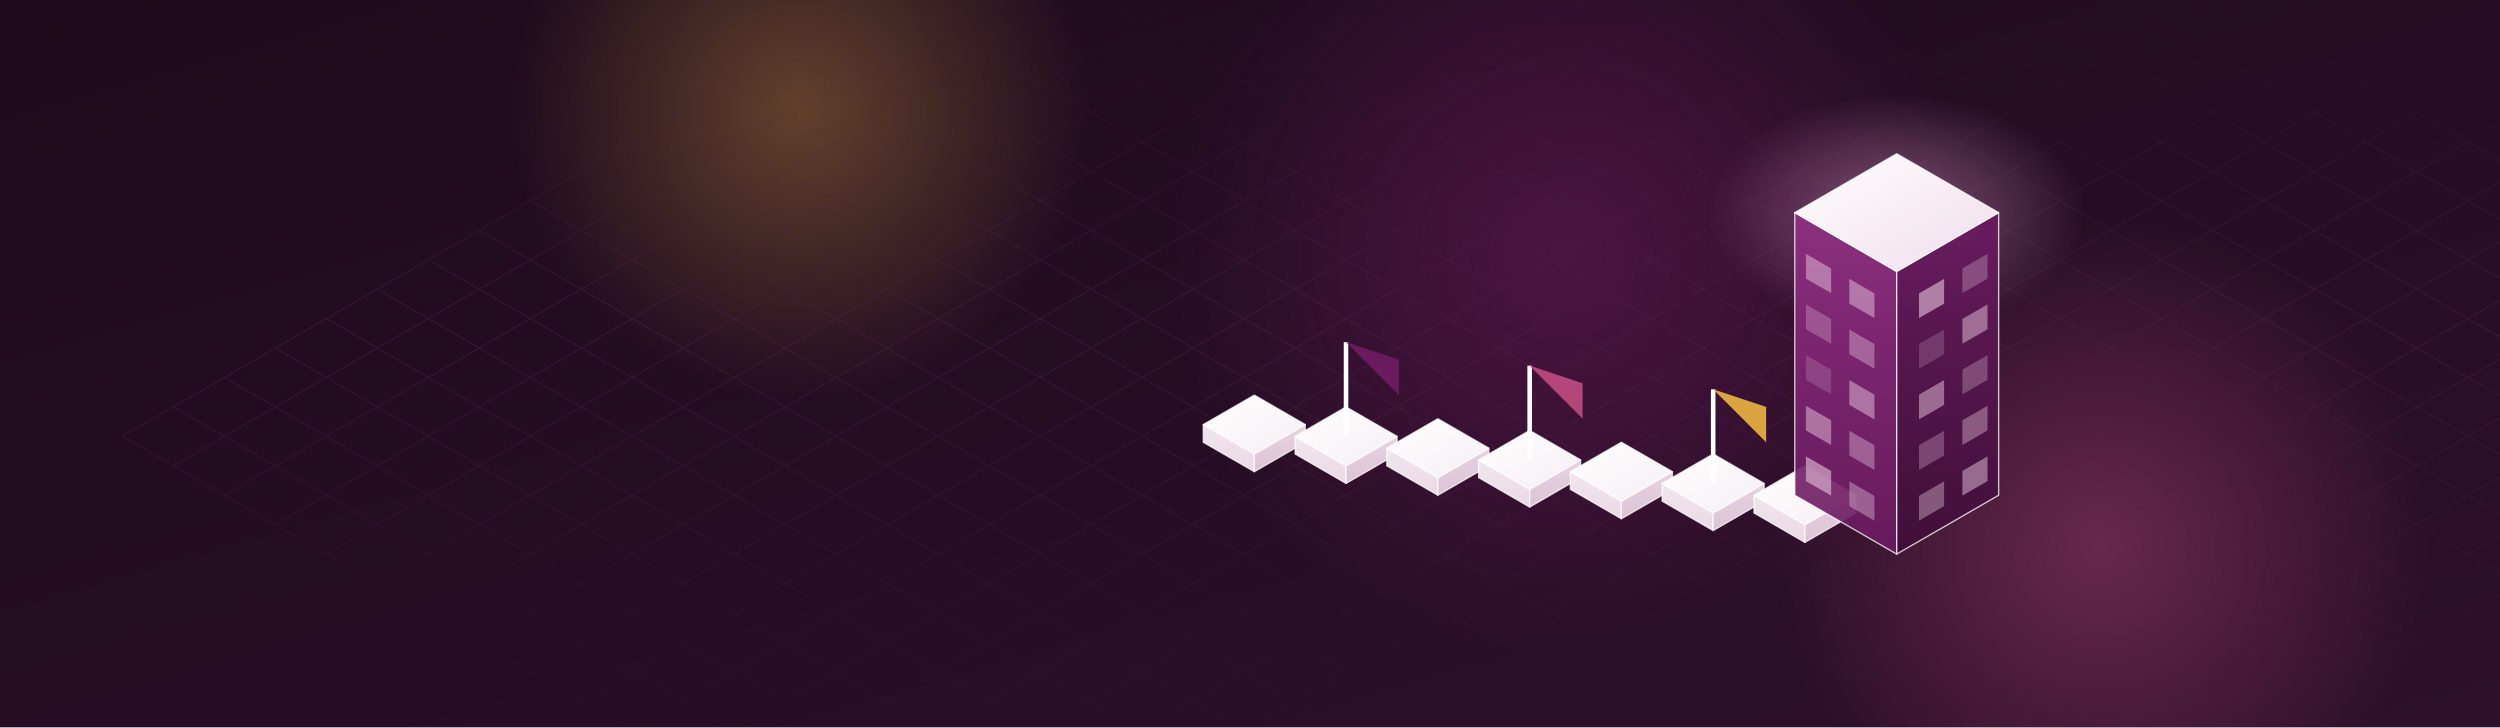
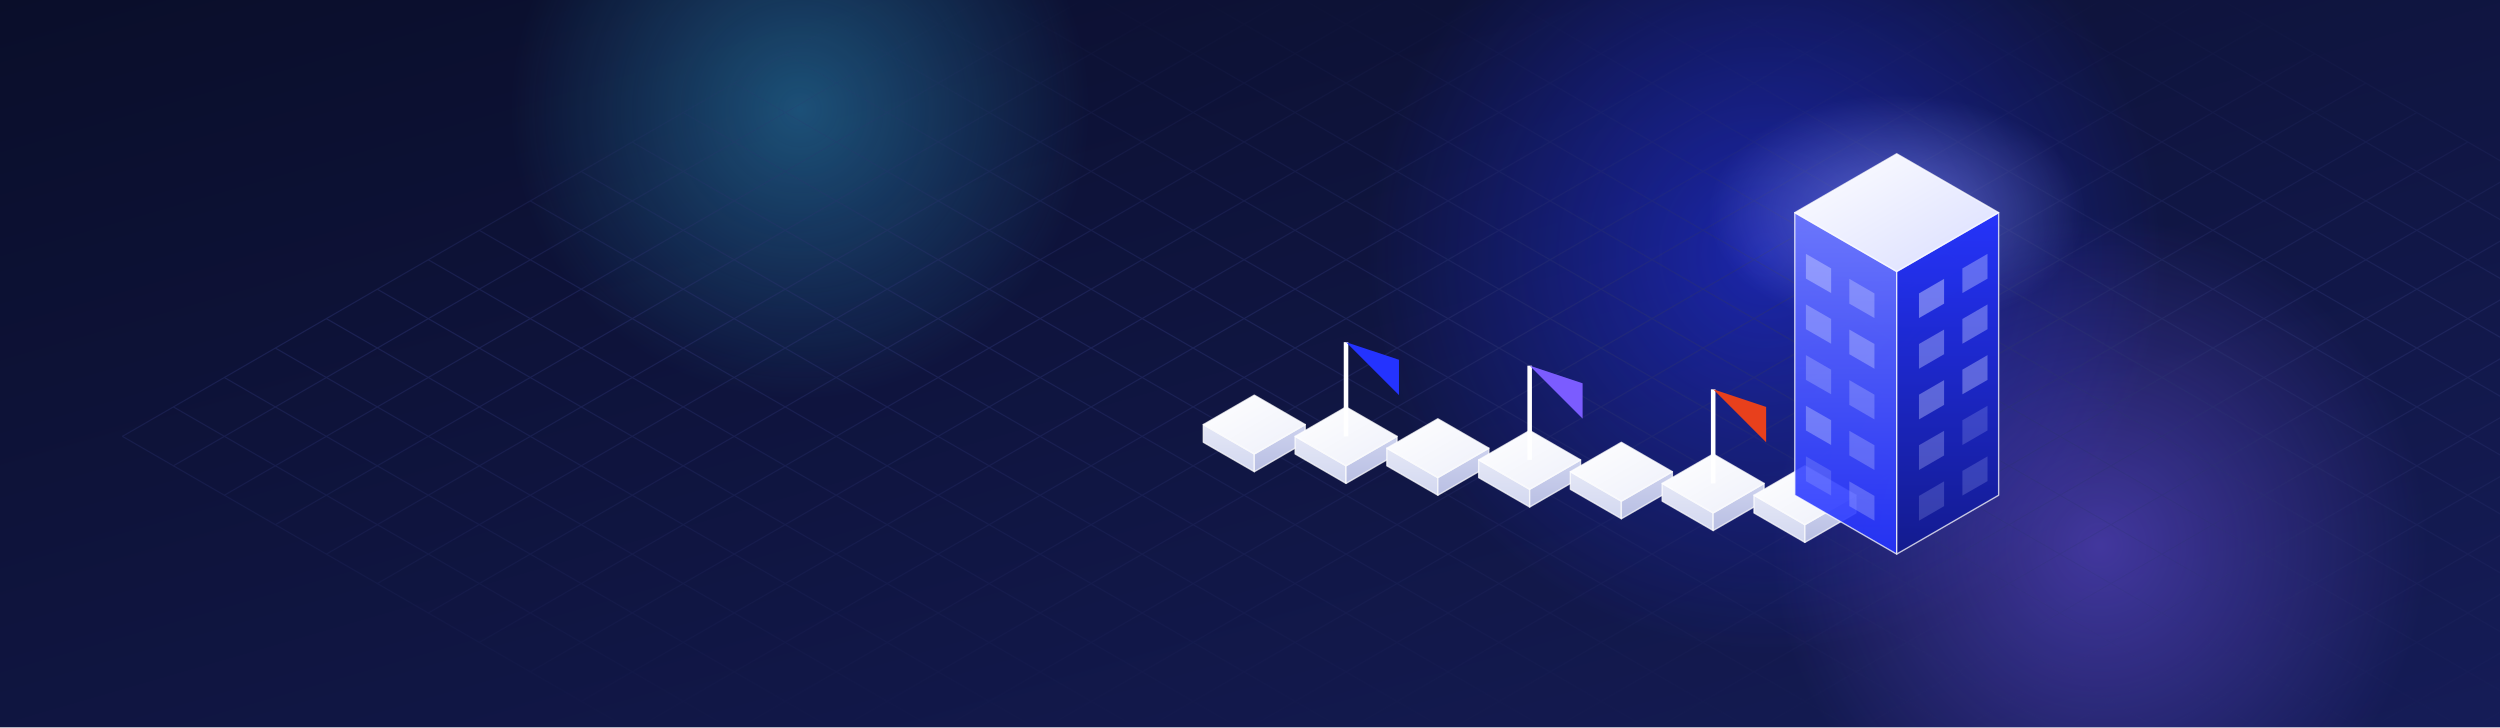
<svg xmlns="http://www.w3.org/2000/svg" viewBox="0 0 2200 640" preserveAspectRatio="xMidYMid slice">
  <defs>
    <linearGradient id="gBg" x1="0" y1="0" x2="1" y2="1">
-       <stop offset="0" stop-color="#1E0A1C" />
-       <stop offset="1" stop-color="#2E1029" />
+       <stop offset="0" stop-color="#0A0E2A" />
+       <stop offset="1" stop-color="#151C57" />
    </linearGradient>
    <radialGradient id="gB1">
-       <stop offset="0" stop-color="#6A1B5F" stop-opacity="0.55" />
-       <stop offset="1" stop-color="#6A1B5F" stop-opacity="0" />
+       <stop offset="0" stop-color="#2433FF" stop-opacity="0.55" />
+       <stop offset="1" stop-color="#2433FF" stop-opacity="0" />
    </radialGradient>
    <radialGradient id="gB2">
-       <stop offset="0" stop-color="#B4467C" stop-opacity="0.45" />
-       <stop offset="1" stop-color="#B4467C" stop-opacity="0" />
+       <stop offset="0" stop-color="#7B5CFF" stop-opacity="0.45" />
+       <stop offset="1" stop-color="#7B5CFF" stop-opacity="0" />
    </radialGradient>
    <radialGradient id="gB3">
-       <stop offset="0" stop-color="#D9A441" stop-opacity="0.35" />
-       <stop offset="1" stop-color="#D9A441" stop-opacity="0" />
+       <stop offset="0" stop-color="#38C6F4" stop-opacity="0.35" />
+       <stop offset="1" stop-color="#38C6F4" stop-opacity="0" />
    </radialGradient>
    <radialGradient id="gGlow">
-       <stop offset="0" stop-color="#C98AB9" stop-opacity=".55" />
-       <stop offset="1" stop-color="#C98AB9" stop-opacity="0" />
+       <stop offset="0" stop-color="#8D98FF" stop-opacity=".55" />
+       <stop offset="1" stop-color="#8D98FF" stop-opacity="0" />
    </radialGradient>
    <linearGradient id="gTop" x1="0" y1="0" x2="1" y2="1">
      <stop offset="0" stop-color="#FFFFFF" />
-       <stop offset="1" stop-color="#F0DCEA" />
+       <stop offset="1" stop-color="#D9DDFF" />
    </linearGradient>
    <linearGradient id="gLeft" x1="0" y1="0" x2="0" y2="1">
-       <stop offset="0" stop-color="#8E2F80" stop-opacity=".95" />
-       <stop offset="1" stop-color="#6A1B5F" stop-opacity=".9" />
+       <stop offset="0" stop-color="#6E79FF" stop-opacity=".95" />
+       <stop offset="1" stop-color="#2433FF" stop-opacity=".9" />
    </linearGradient>
    <linearGradient id="gRight" x1="0" y1="0" x2="0" y2="1">
-       <stop offset="0" stop-color="#6A1B5F" stop-opacity=".95" />
-       <stop offset="1" stop-color="#3E0F38" stop-opacity=".95" />
+       <stop offset="0" stop-color="#2433FF" stop-opacity=".95" />
+       <stop offset="1" stop-color="#121A8F" stop-opacity=".95" />
    </linearGradient>
    <linearGradient id="gLeftV" x1="0" y1="0" x2="0" y2="1">
-       <stop offset="0" stop-color="#D07AA4" />
-       <stop offset="1" stop-color="#B4467C" />
+       <stop offset="0" stop-color="#A58CFF" />
+       <stop offset="1" stop-color="#7B5CFF" />
    </linearGradient>
    <linearGradient id="gRightV" x1="0" y1="0" x2="0" y2="1">
-       <stop offset="0" stop-color="#B4467C" />
-       <stop offset="1" stop-color="#7A1F55" />
+       <stop offset="0" stop-color="#7B5CFF" />
+       <stop offset="1" stop-color="#4B2FC9" />
    </linearGradient>
    <linearGradient id="gLeftC" x1="0" y1="0" x2="0" y2="1">
-       <stop offset="0" stop-color="#F0CF86" />
-       <stop offset="1" stop-color="#D9A441" />
+       <stop offset="0" stop-color="#8BE0FF" />
+       <stop offset="1" stop-color="#38C6F4" />
    </linearGradient>
    <linearGradient id="gRightC" x1="0" y1="0" x2="0" y2="1">
-       <stop offset="0" stop-color="#D9A441" />
-       <stop offset="1" stop-color="#A87A26" />
+       <stop offset="0" stop-color="#38C6F4" />
+       <stop offset="1" stop-color="#1C8FC4" />
    </linearGradient>
    <linearGradient id="gLeftR" x1="0" y1="0" x2="0" y2="1">
-       <stop offset="0" stop-color="#F0CF86" />
-       <stop offset="1" stop-color="#D9A441" />
+       <stop offset="0" stop-color="#FF8A6A" />
+       <stop offset="1" stop-color="#E8401C" />
    </linearGradient>
    <linearGradient id="gRightR" x1="0" y1="0" x2="0" y2="1">
-       <stop offset="0" stop-color="#D9A441" />
-       <stop offset="1" stop-color="#A87A26" />
+       <stop offset="0" stop-color="#E8401C" />
+       <stop offset="1" stop-color="#A82A0E" />
    </linearGradient>
    <linearGradient id="gTopW" x1="0" y1="0" x2="1" y2="1">
      <stop offset="0" stop-color="#FFFFFF" />
-       <stop offset="1" stop-color="#F5EEF3" />
+       <stop offset="1" stop-color="#EEF0FA" />
    </linearGradient>
    <linearGradient id="gLeftW" x1="0" y1="0" x2="0" y2="1">
-       <stop offset="0" stop-color="#F1E6EE" />
-       <stop offset="1" stop-color="#EAD9E5" />
+       <stop offset="0" stop-color="#E4E7F6" />
+       <stop offset="1" stop-color="#D3D8F0" />
    </linearGradient>
    <linearGradient id="gRightW" x1="0" y1="0" x2="0" y2="1">
-       <stop offset="0" stop-color="#E6D3E0" />
-       <stop offset="1" stop-color="#DCC3D5" />
+       <stop offset="0" stop-color="#CDD2EE" />
+       <stop offset="1" stop-color="#B9BFE3" />
    </linearGradient>
    <linearGradient id="gFade" x1="0" y1="0" x2="0" y2="1">
      <stop offset="0" stop-color="#fff" stop-opacity="0" />
      <stop offset=".45" stop-color="#fff" stop-opacity="1" />
      <stop offset="1" stop-color="#fff" stop-opacity="0" />
    </linearGradient>
    <mask id="mGrid">
      <rect width="100%" height="100%" fill="url(#gFade)" />
    </mask>
    <filter id="fSoft" x="-50%" y="-50%" width="200%" height="200%">
      <feGaussianBlur stdDeviation="9" />
    </filter>
  </defs>
  <defs>
    <radialGradient id="gNode0" cx=".35" cy=".3">
      <stop offset="0" stop-color="#fff" />
-       <stop offset=".35" stop-color="#6A1B5F" />
-       <stop offset="1" stop-color="#3E0F38" />
+       <stop offset=".35" stop-color="#2433FF" />
+       <stop offset="1" stop-color="#121A8F" />
    </radialGradient>
    <radialGradient id="gNode1" cx=".35" cy=".3">
      <stop offset="0" stop-color="#fff" />
-       <stop offset=".35" stop-color="#B4467C" />
-       <stop offset="1" stop-color="#7A1F55" />
+       <stop offset=".35" stop-color="#7B5CFF" />
+       <stop offset="1" stop-color="#4B2FC9" />
    </radialGradient>
    <radialGradient id="gNode2" cx=".35" cy=".3">
      <stop offset="0" stop-color="#fff" />
-       <stop offset=".35" stop-color="#D9A441" />
-       <stop offset="1" stop-color="#A87A26" />
+       <stop offset=".35" stop-color="#38C6F4" />
+       <stop offset="1" stop-color="#1C8FC4" />
    </radialGradient>
  </defs>
  <rect width="100%" height="100%" fill="url(#gBg)" />
-   <circle cx="1375.8" cy="224" r="352" fill="url(#gB1)" />
+   <circle cx="1554.3" cy="224" r="352" fill="url(#gB1)" />
  <circle cx="1848" cy="480" r="288" fill="url(#gB2)" />
  <circle cx="704" cy="96" r="256" fill="url(#gB3)" />
-   <g stroke="#4A1E45" stroke-width="1" opacity="0.5" mask="url(#mGrid)">
+   <g stroke="#2A3170" stroke-width="1" opacity="0.5" mask="url(#mGrid)">
    <line x1="1364" y1="-341.3" x2="107.7" y2="384" />
    <line x1="1364" y1="-341.3" x2="2620.3" y2="384" />
    <line x1="1408.9" y1="-315.4" x2="152.6" y2="409.9" />
    <line x1="1319.1" y1="-315.4" x2="2575.4" y2="409.9" />
    <line x1="1453.7" y1="-289.5" x2="197.4" y2="435.8" />
    <line x1="1274.3" y1="-289.5" x2="2530.6" y2="435.8" />
    <line x1="1498.6" y1="-263.6" x2="242.3" y2="461.7" />
    <line x1="1229.4" y1="-263.6" x2="2485.7" y2="461.7" />
    <line x1="1543.5" y1="-237.7" x2="287.2" y2="487.6" />
    <line x1="1184.5" y1="-237.7" x2="2440.8" y2="487.6" />
    <line x1="1588.3" y1="-211.8" x2="332" y2="513.5" />
    <line x1="1139.7" y1="-211.8" x2="2396" y2="513.5" />
    <line x1="1633.2" y1="-185.9" x2="376.9" y2="539.4" />
    <line x1="1094.8" y1="-185.9" x2="2351.1" y2="539.4" />
    <line x1="1678.1" y1="-160" x2="421.8" y2="565.3" />
    <line x1="1049.9" y1="-160" x2="2306.2" y2="565.3" />
    <line x1="1722.9" y1="-134.1" x2="466.6" y2="591.2" />
    <line x1="1005.1" y1="-134.1" x2="2261.4" y2="591.2" />
    <line x1="1767.8" y1="-108.2" x2="511.5" y2="617.1" />
    <line x1="960.2" y1="-108.2" x2="2216.5" y2="617.1" />
    <line x1="1812.7" y1="-82.3" x2="556.4" y2="643" />
    <line x1="915.3" y1="-82.3" x2="2171.6" y2="643" />
    <line x1="1857.6" y1="-56.4" x2="601.2" y2="669" />
    <line x1="870.4" y1="-56.4" x2="2126.8" y2="669" />
    <line x1="1902.4" y1="-30.5" x2="646.1" y2="694.9" />
    <line x1="825.6" y1="-30.5" x2="2081.9" y2="694.9" />
    <line x1="1947.3" y1="-4.6" x2="691" y2="720.8" />
    <line x1="780.7" y1="-4.6" x2="2037" y2="720.8" />
    <line x1="1992.2" y1="21.3" x2="735.8" y2="746.7" />
    <line x1="735.8" y1="21.3" x2="1992.2" y2="746.7" />
    <line x1="2037" y1="47.2" x2="780.7" y2="772.6" />
    <line x1="691" y1="47.2" x2="1947.3" y2="772.6" />
    <line x1="2081.9" y1="73.1" x2="825.6" y2="798.5" />
    <line x1="646.1" y1="73.1" x2="1902.4" y2="798.5" />
    <line x1="2126.8" y1="99" x2="870.4" y2="824.4" />
    <line x1="601.2" y1="99" x2="1857.6" y2="824.4" />
    <line x1="2171.6" y1="125" x2="915.3" y2="850.3" />
    <line x1="556.4" y1="125" x2="1812.7" y2="850.3" />
    <line x1="2216.5" y1="150.9" x2="960.2" y2="876.2" />
    <line x1="511.5" y1="150.9" x2="1767.8" y2="876.2" />
    <line x1="2261.4" y1="176.8" x2="1005.1" y2="902.1" />
    <line x1="466.6" y1="176.8" x2="1722.9" y2="902.1" />
    <line x1="2306.2" y1="202.7" x2="1049.9" y2="928" />
    <line x1="421.8" y1="202.7" x2="1678.1" y2="928" />
    <line x1="2351.1" y1="228.6" x2="1094.8" y2="953.9" />
    <line x1="376.9" y1="228.6" x2="1633.2" y2="953.9" />
    <line x1="2396" y1="254.5" x2="1139.7" y2="979.8" />
    <line x1="332" y1="254.5" x2="1588.3" y2="979.8" />
    <line x1="2440.8" y1="280.4" x2="1184.5" y2="1005.7" />
    <line x1="287.2" y1="280.4" x2="1543.5" y2="1005.7" />
    <line x1="2485.7" y1="306.3" x2="1229.4" y2="1031.6" />
    <line x1="242.3" y1="306.3" x2="1498.6" y2="1031.6" />
    <line x1="2530.6" y1="332.2" x2="1274.3" y2="1057.5" />
    <line x1="197.4" y1="332.2" x2="1453.7" y2="1057.5" />
    <line x1="2575.4" y1="358.1" x2="1319.1" y2="1083.4" />
    <line x1="152.6" y1="358.1" x2="1408.9" y2="1083.4" />
    <line x1="2620.3" y1="384" x2="1364" y2="1109.3" />
    <line x1="107.7" y1="384" x2="1364" y2="1109.3" />
  </g>
  <g>
    <polygon points="1058.9,389.2 1103.8,415.1 1103.8,399.5 1058.9,373.6" fill="url(#gLeftW)" stroke="rgba(255,255,255,.75)" stroke-width="1.2" stroke-linejoin="round" />
    <polygon points="1148.6,389.2 1103.8,415.1 1103.8,399.5 1148.6,373.6" fill="url(#gRightW)" stroke="rgba(255,255,255,.75)" stroke-width="1.2" stroke-linejoin="round" />
    <polygon points="1103.8,347.7 1148.6,373.6 1103.8,399.5 1058.9,373.6" fill="url(#gTopW)" stroke="rgba(255,255,255,.75)" stroke-width="1.2" stroke-linejoin="round" />
  </g>
  <g>
    <polygon points="1139.7,399.5 1184.5,425.4 1184.5,409.9 1139.7,384" fill="url(#gLeftW)" stroke="rgba(255,255,255,.75)" stroke-width="1.2" stroke-linejoin="round" />
    <polygon points="1229.4,399.5 1184.5,425.4 1184.5,409.9 1229.4,384" fill="url(#gRightW)" stroke="rgba(255,255,255,.75)" stroke-width="1.2" stroke-linejoin="round" />
    <polygon points="1184.5,358.1 1229.4,384 1184.5,409.9 1139.7,384" fill="url(#gTopW)" stroke="rgba(255,255,255,.75)" stroke-width="1.2" stroke-linejoin="round" />
  </g>
  <g>
    <polygon points="1220.4,409.9 1265.3,435.8 1265.3,420.3 1220.4,394.4" fill="url(#gLeftW)" stroke="rgba(255,255,255,.75)" stroke-width="1.2" stroke-linejoin="round" />
    <polygon points="1310.2,409.9 1265.3,435.8 1265.3,420.3 1310.2,394.4" fill="url(#gRightW)" stroke="rgba(255,255,255,.75)" stroke-width="1.2" stroke-linejoin="round" />
    <polygon points="1265.3,368.5 1310.2,394.4 1265.3,420.3 1220.4,394.4" fill="url(#gTopW)" stroke="rgba(255,255,255,.75)" stroke-width="1.2" stroke-linejoin="round" />
  </g>
  <g>
    <polygon points="1301.2,420.3 1346.1,446.2 1346.1,430.6 1301.2,404.7" fill="url(#gLeftW)" stroke="rgba(255,255,255,.75)" stroke-width="1.2" stroke-linejoin="round" />
    <polygon points="1390.9,420.3 1346.1,446.2 1346.1,430.6 1390.9,404.7" fill="url(#gRightW)" stroke="rgba(255,255,255,.75)" stroke-width="1.2" stroke-linejoin="round" />
    <polygon points="1346.1,378.8 1390.9,404.7 1346.1,430.6 1301.2,404.7" fill="url(#gTopW)" stroke="rgba(255,255,255,.75)" stroke-width="1.2" stroke-linejoin="round" />
  </g>
  <g>
    <polygon points="1381.9,430.6 1426.8,456.5 1426.8,441 1381.9,415.1" fill="url(#gLeftW)" stroke="rgba(255,255,255,.75)" stroke-width="1.2" stroke-linejoin="round" />
    <polygon points="1471.7,430.6 1426.8,456.5 1426.8,441 1471.7,415.1" fill="url(#gRightW)" stroke="rgba(255,255,255,.75)" stroke-width="1.2" stroke-linejoin="round" />
    <polygon points="1426.8,389.2 1471.7,415.1 1426.8,441 1381.9,415.1" fill="url(#gTopW)" stroke="rgba(255,255,255,.75)" stroke-width="1.2" stroke-linejoin="round" />
  </g>
  <g>
    <polygon points="1462.7,441 1507.6,466.9 1507.6,451.4 1462.7,425.4" fill="url(#gLeftW)" stroke="rgba(255,255,255,.75)" stroke-width="1.2" stroke-linejoin="round" />
    <polygon points="1552.4,441 1507.6,466.9 1507.6,451.4 1552.4,425.4" fill="url(#gRightW)" stroke="rgba(255,255,255,.75)" stroke-width="1.2" stroke-linejoin="round" />
    <polygon points="1507.6,399.5 1552.4,425.4 1507.6,451.4 1462.7,425.4" fill="url(#gTopW)" stroke="rgba(255,255,255,.75)" stroke-width="1.2" stroke-linejoin="round" />
  </g>
  <g>
    <polygon points="1543.5,451.4 1588.3,477.3 1588.3,461.7 1543.5,435.8" fill="url(#gLeftW)" stroke="rgba(255,255,255,.75)" stroke-width="1.2" stroke-linejoin="round" />
    <polygon points="1633.2,451.4 1588.3,477.3 1588.3,461.7 1633.2,435.8" fill="url(#gRightW)" stroke="rgba(255,255,255,.75)" stroke-width="1.2" stroke-linejoin="round" />
    <polygon points="1588.3,409.9 1633.2,435.8 1588.3,461.7 1543.5,435.8" fill="url(#gTopW)" stroke="rgba(255,255,255,.75)" stroke-width="1.2" stroke-linejoin="round" />
  </g>
  <g>
    <ellipse cx="1669.1" cy="187.1" rx="165.8" ry="103.6" fill="url(#gGlow)" />
    <polygon points="1579.4,435.8 1669.1,487.6 1669.1,238.9 1579.4,187.1" fill="url(#gLeft)" stroke="rgba(255,255,255,.75)" stroke-width="1.2" stroke-linejoin="round" />
    <polygon points="1758.8,435.8 1669.1,487.6 1669.1,238.9 1758.8,187.1" fill="url(#gRight)" stroke="rgba(255,255,255,.75)" stroke-width="1.2" stroke-linejoin="round" />
    <polygon points="1669.1,135.3 1758.8,187.1 1669.1,238.9 1579.4,187.1" fill="url(#gTop)" stroke="rgba(255,255,255,.75)" stroke-width="1.2" stroke-linejoin="round" />
-     <polygon points="1589.2,423.4 1611.4,436.1 1611.4,414.4 1589.2,401.6" fill="#E6C3DD" opacity="0.6" />
-     <polygon points="1627.4,445.4 1649.5,458.2 1649.5,436.4 1627.4,423.6" fill="#E6C3DD" opacity="0.4" />
-     <polygon points="1749,423.4 1726.9,436.1 1726.9,414.4 1749,401.6" fill="#E6C3DD" opacity="0.5" />
-     <polygon points="1710.8,445.4 1688.7,458.2 1688.7,436.4 1710.8,423.6" fill="#E6C3DD" opacity="0.4" />
-     <polygon points="1589.2,378.8 1611.4,391.6 1611.4,369.8 1589.2,357.1" fill="#E6C3DD" opacity="0.5" />
-     <polygon points="1627.4,400.8 1649.5,413.6 1649.5,391.8 1627.4,379.1" fill="#E6C3DD" opacity="0.4" />
-     <polygon points="1749,378.8 1726.9,391.6 1726.9,369.8 1749,357.1" fill="#E6C3DD" opacity="0.4" />
-     <polygon points="1710.8,400.8 1688.7,413.6 1688.7,391.8 1710.8,379.1" fill="#E6C3DD" opacity="0.3" />
-     <polygon points="1589.2,334.3 1611.4,347 1611.4,325.3 1589.2,312.5" fill="#E6C3DD" opacity="0.2" />
-     <polygon points="1627.4,356.3 1649.5,369.1 1649.5,347.3 1627.4,334.5" fill="#E6C3DD" opacity="0.5" />
-     <polygon points="1749,334.3 1726.9,347 1726.9,325.3 1749,312.5" fill="#E6C3DD" opacity="0.3" />
-     <polygon points="1710.8,356.3 1688.7,369.1 1688.7,347.3 1710.8,334.5" fill="#E6C3DD" opacity="0.5" />
-     <polygon points="1589.2,289.7 1611.4,302.5 1611.4,280.7 1589.2,267.9" fill="#E6C3DD" opacity="0.3" />
-     <polygon points="1627.4,311.7 1649.5,324.5 1649.5,302.7 1627.4,290" fill="#E6C3DD" opacity="0.4" />
-     <polygon points="1749,289.7 1726.9,302.5 1726.9,280.7 1749,267.9" fill="#E6C3DD" opacity="0.5" />
-     <polygon points="1710.8,311.7 1688.7,324.5 1688.7,302.7 1710.8,290" fill="#E6C3DD" opacity="0.2" />
-     <polygon points="1589.2,245.2 1611.4,257.9 1611.4,236.2 1589.2,223.4" fill="#E6C3DD" opacity="0.5" />
-     <polygon points="1627.4,267.2 1649.5,279.9 1649.5,258.2 1627.4,245.4" fill="#E6C3DD" opacity="0.5" />
-     <polygon points="1749,245.2 1726.9,257.9 1726.9,236.2 1749,223.4" fill="#E6C3DD" opacity="0.3" />
-     <polygon points="1710.8,267.2 1688.7,279.9 1688.7,258.2 1710.8,245.4" fill="#E6C3DD" opacity="0.6" />
+     <polygon points="1589.2,423.4 1611.4,436.1 1611.4,414.4 1589.2,401.6" fill="#BFC6FF" opacity="0.2" />
+     <polygon points="1627.4,445.4 1649.5,458.2 1649.5,436.4 1627.4,423.6" fill="#BFC6FF" opacity="0.3" />
+     <polygon points="1749,423.4 1726.9,436.1 1726.9,414.4 1749,401.6" fill="#BFC6FF" opacity="0.2" />
+     <polygon points="1710.8,445.4 1688.7,458.2 1688.7,436.4 1710.8,423.6" fill="#BFC6FF" opacity="0.2" />
+     <polygon points="1589.2,378.8 1611.4,391.6 1611.4,369.8 1589.2,357.1" fill="#BFC6FF" opacity="0.4" />
+     <polygon points="1627.4,400.8 1649.5,413.6 1649.5,391.8 1627.4,379.1" fill="#BFC6FF" opacity="0.3" />
+     <polygon points="1749,378.8 1726.9,391.6 1726.9,369.8 1749,357.1" fill="#BFC6FF" opacity="0.2" />
+     <polygon points="1710.8,400.8 1688.7,413.6 1688.7,391.8 1710.8,379.1" fill="#BFC6FF" opacity="0.3" />
+     <polygon points="1589.2,334.3 1611.4,347 1611.4,325.3 1589.2,312.5" fill="#BFC6FF" opacity="0.3" />
+     <polygon points="1627.4,356.3 1649.5,369.1 1649.5,347.3 1627.4,334.5" fill="#BFC6FF" opacity="0.3" />
+     <polygon points="1749,334.3 1726.9,347 1726.9,325.3 1749,312.5" fill="#BFC6FF" opacity="0.4" />
+     <polygon points="1710.8,356.3 1688.7,369.1 1688.7,347.3 1710.8,334.5" fill="#BFC6FF" opacity="0.4" />
+     <polygon points="1589.2,289.7 1611.4,302.5 1611.4,280.7 1589.2,267.9" fill="#BFC6FF" opacity="0.4" />
+     <polygon points="1627.4,311.7 1649.5,324.5 1649.5,302.7 1627.4,290" fill="#BFC6FF" opacity="0.4" />
+     <polygon points="1749,289.7 1726.9,302.5 1726.9,280.7 1749,267.9" fill="#BFC6FF" opacity="0.4" />
+     <polygon points="1710.8,311.7 1688.7,324.5 1688.7,302.7 1710.8,290" fill="#BFC6FF" opacity="0.4" />
+     <polygon points="1589.2,245.2 1611.4,257.9 1611.4,236.2 1589.2,223.4" fill="#BFC6FF" opacity="0.5" />
+     <polygon points="1627.4,267.2 1649.5,279.9 1649.5,258.2 1627.4,245.4" fill="#BFC6FF" opacity="0.4" />
+     <polygon points="1749,245.2 1726.9,257.9 1726.9,236.2 1749,223.4" fill="#BFC6FF" opacity="0.4" />
+     <polygon points="1710.8,267.2 1688.7,279.9 1688.7,258.2 1710.8,245.4" fill="#BFC6FF" opacity="0.5" />
  </g>
  <line x1="1184.5" y1="384" x2="1184.5" y2="301.1" stroke="#fff" stroke-width="4" />
-   <path d="M1184.5 301.1 l46.6 15.5 l0 31.1 z" fill="#6A1B5F" />
+   <path d="M1184.5 301.1 l46.6 15.5 l0 31.1 z" fill="#2433FF" />
  <line x1="1346.1" y1="404.7" x2="1346.1" y2="321.8" stroke="#fff" stroke-width="4" />
-   <path d="M1346.1 321.8 l46.6 15.5 l0 31.1 z" fill="#B4467C" />
+   <path d="M1346.1 321.8 l46.6 15.5 l0 31.1 z" fill="#7B5CFF" />
  <line x1="1507.6" y1="425.4" x2="1507.6" y2="342.6" stroke="#fff" stroke-width="4" />
-   <path d="M1507.6 342.6 l46.6 15.5 l0 31.1 z" fill="#D9A441" />
+   <path d="M1507.6 342.6 l46.6 15.5 l0 31.1 z" fill="#E8401C" />
</svg>
